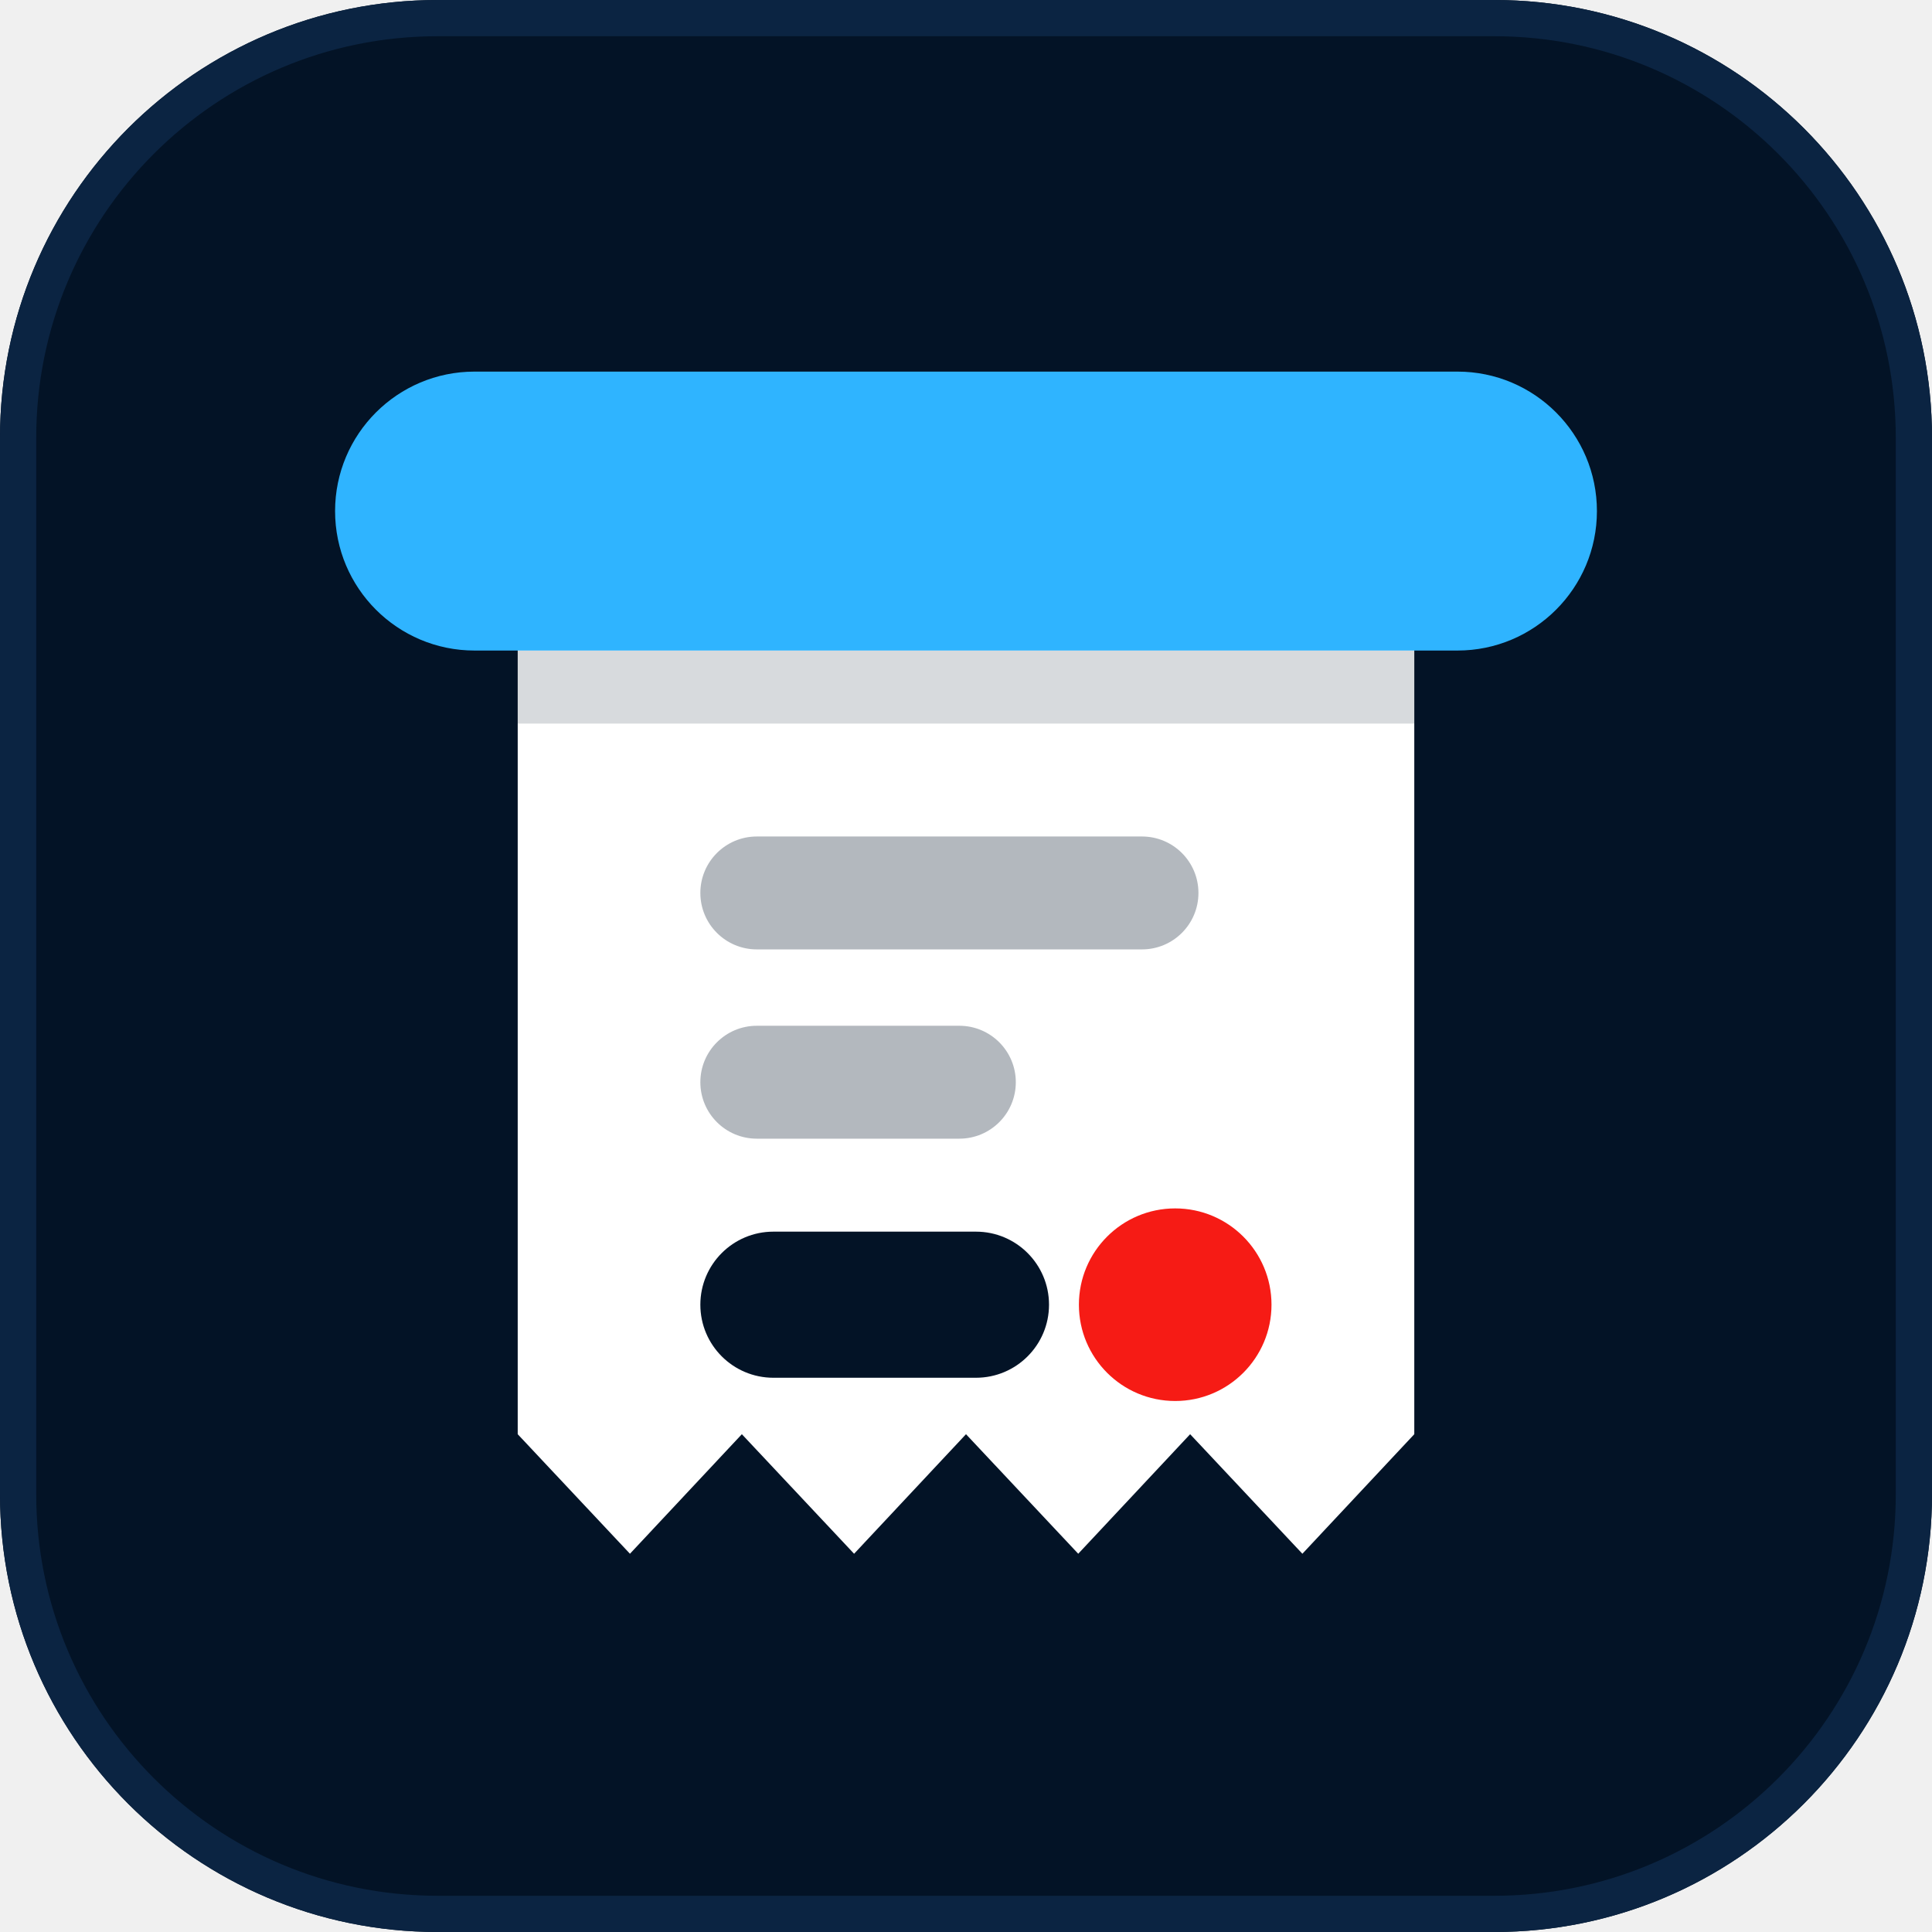
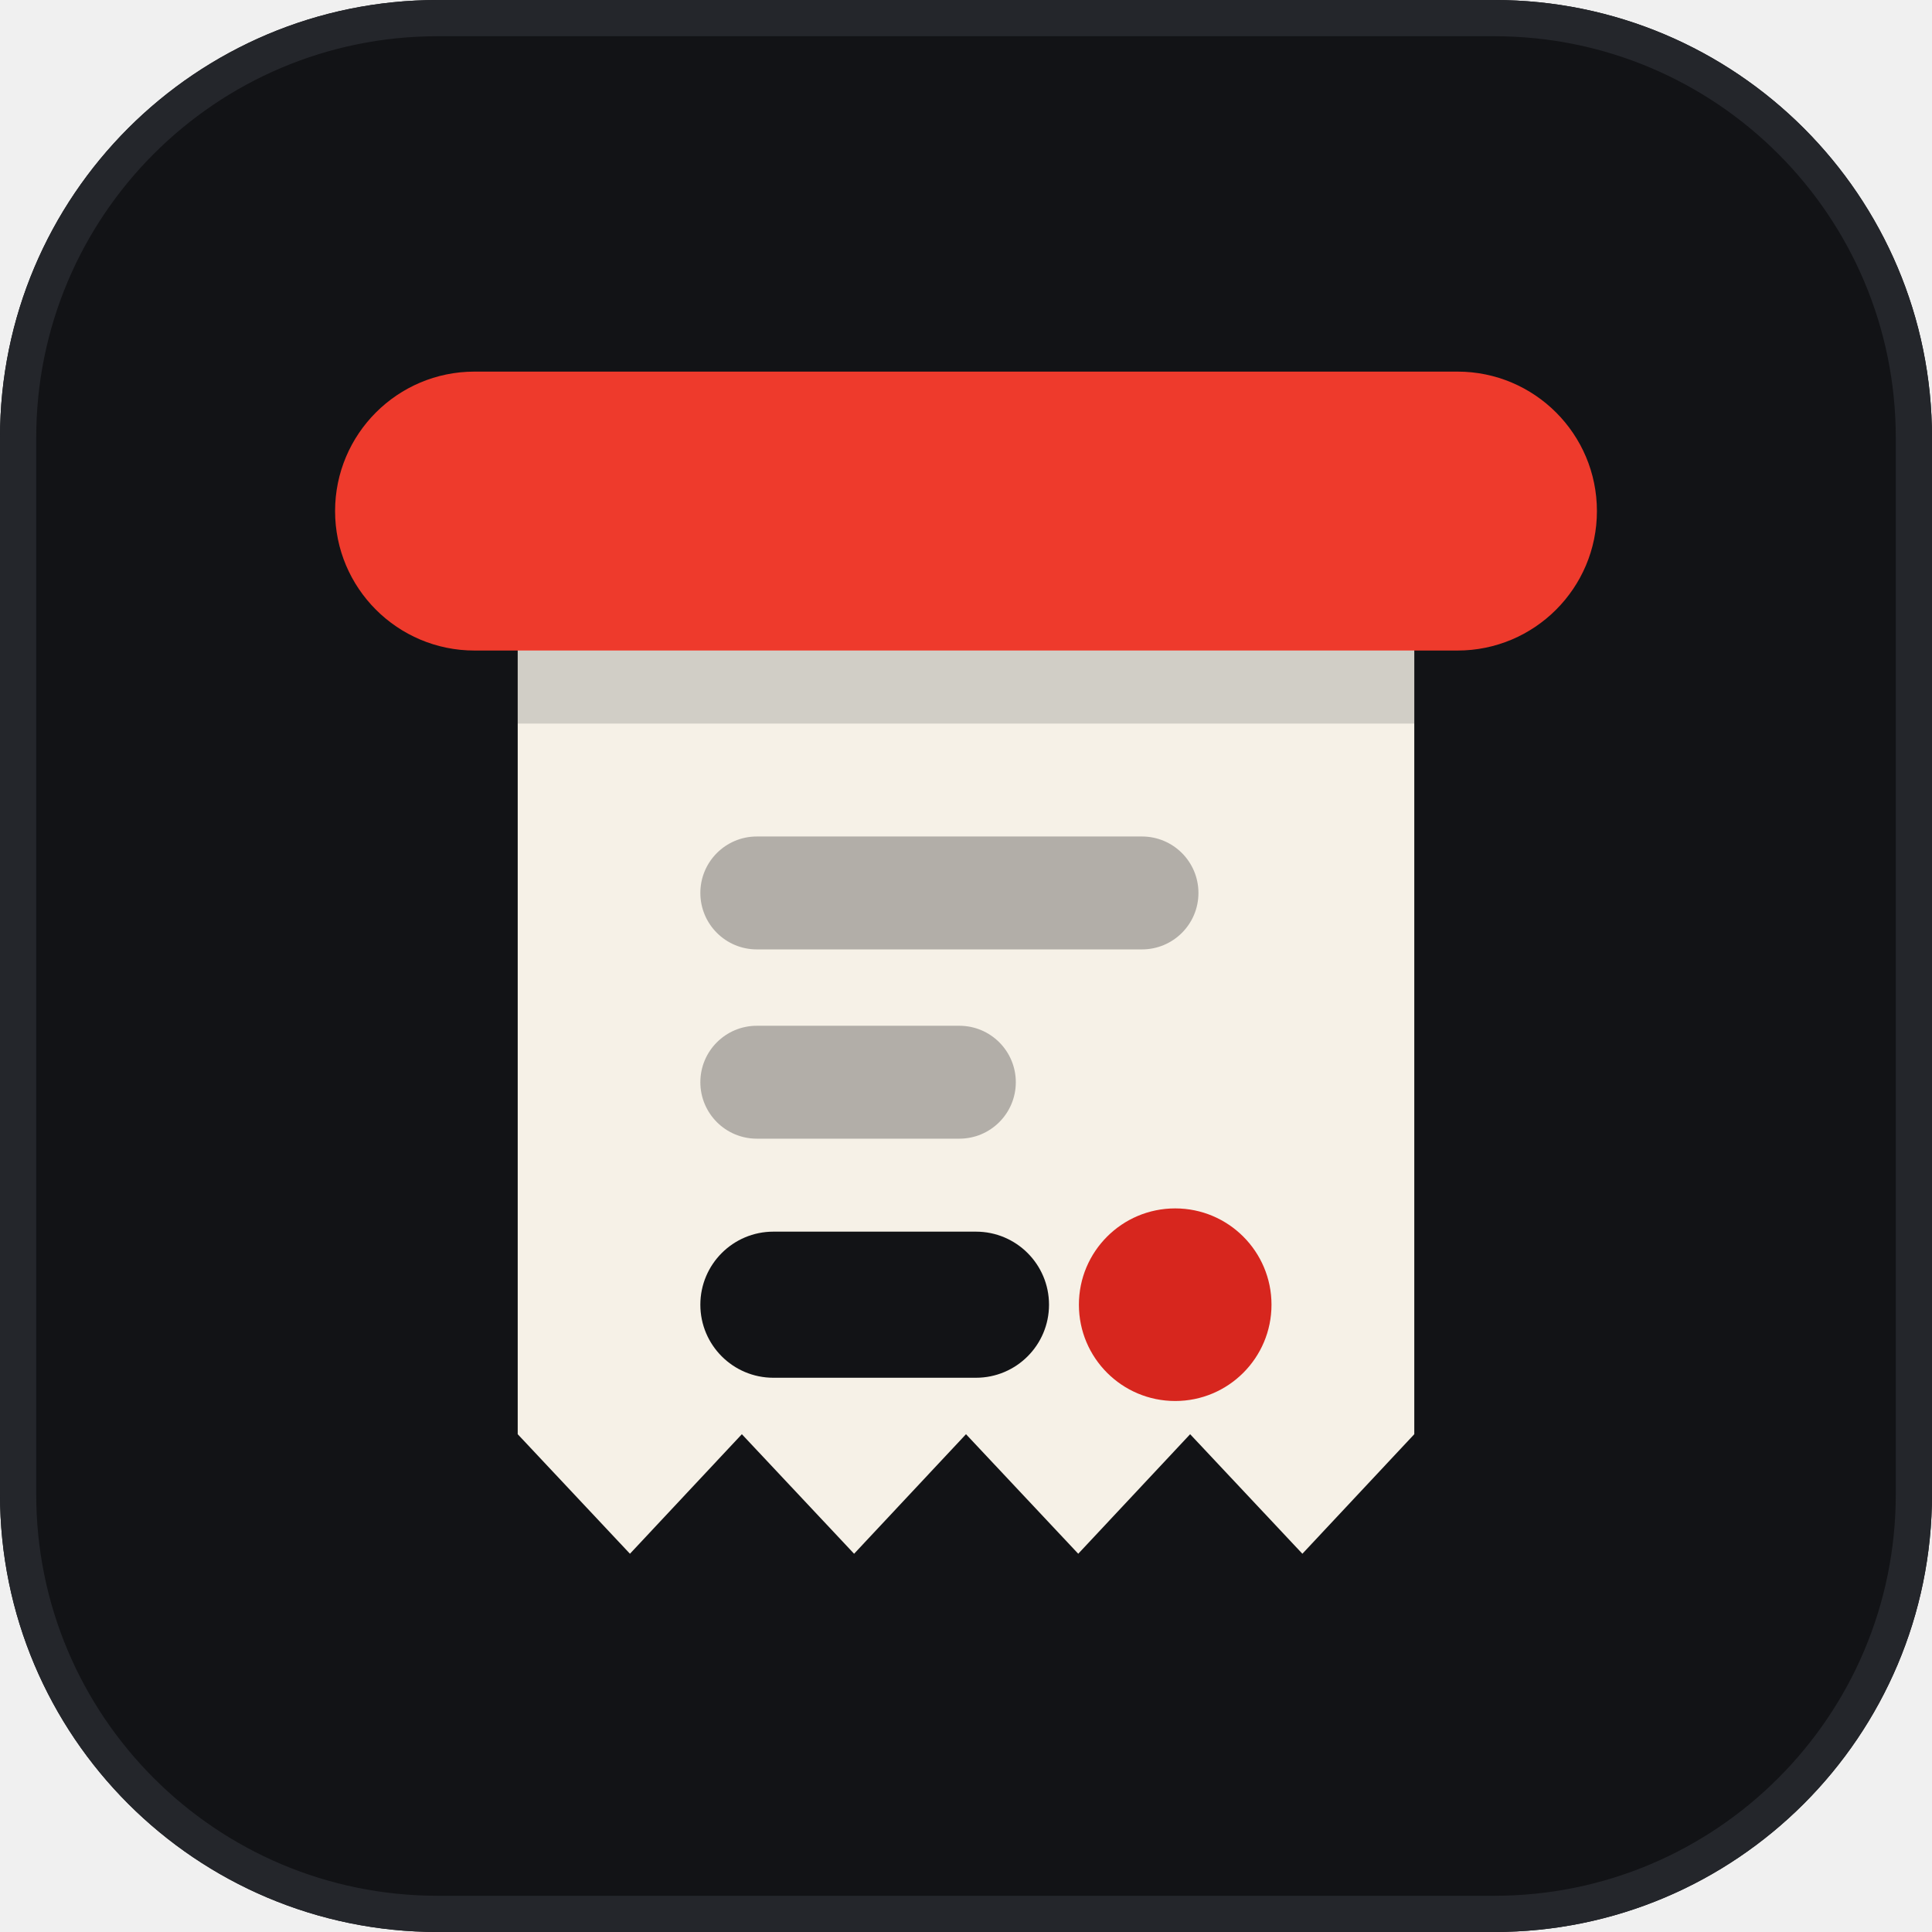
<svg xmlns="http://www.w3.org/2000/svg" viewBox="0 0 64 64" role="img" aria-label="CrizaVoise">
-   <rect width="64" height="64" rx="14.5" fill="#031326" />
-   <rect x=".6" y=".6" width="62.8" height="62.8" rx="13.9" fill="none" stroke="#0b2442" stroke-width="1.2" />
+   <rect width="64" height="64" rx="14.5" fill="#121316" />
+   <rect x=".6" y=".6" width="62.8" height="62.8" rx="13.9" fill="none" stroke="#24262b" stroke-width="1.2" />
  <g transform="translate(32 32) scale(1.1) translate(-32 -32)">
    <g transform="translate(0 0.6)">
-       <path d="M18.5 17.5 H45.5 V45.5 L42.13 49.1 L38.75 45.5 L35.38 49.1 L32.00 45.5 L28.63 49.1 L25.25 45.5 L21.88 49.1 L18.50 45.5 Z" fill="#ffffff" />
-       <rect x="24" y="27.5" width="15" height="3.4" rx="1.7" fill="#031326" fill-opacity="0.3" />
-       <rect x="24" y="33.2" width="9.5" height="3.4" rx="1.7" fill="#031326" fill-opacity="0.3" />
-       <rect x="24" y="39.4" width="10.5" height="4.4" rx="2.2" fill="#031326" />
-       <circle cx="38.3" cy="41.6" r="2.9" fill="#f61b15" />
-       <rect x="18.5" y="21.9" width="27" height="2.2" fill="#031326" fill-opacity="0.16" />
-       <rect x="13" y="13.5" width="38" height="8.4" rx="4.2" fill="#2fb4ff" />
+       <path d="M18.5 17.5 H45.5 V45.5 L42.13 49.1 L38.75 45.5 L35.38 49.1 L32.00 45.5 L28.63 49.1 L25.25 45.5 L21.88 49.1 L18.50 45.5 Z" fill="#f6f1e7" />
+       <rect x="24" y="27.5" width="15" height="3.4" rx="1.7" fill="#121316" fill-opacity="0.3" />
+       <rect x="24" y="33.2" width="9.5" height="3.4" rx="1.7" fill="#121316" fill-opacity="0.3" />
+       <rect x="24" y="39.4" width="10.5" height="4.4" rx="2.2" fill="#121316" />
+       <circle cx="38.3" cy="41.6" r="2.9" fill="#d7261e" />
+       <rect x="18.5" y="21.9" width="27" height="2.2" fill="#121316" fill-opacity="0.16" />
+       <rect x="13" y="13.5" width="38" height="8.4" rx="4.2" fill="#ee3a2c" />
    </g>
  </g>
</svg>
